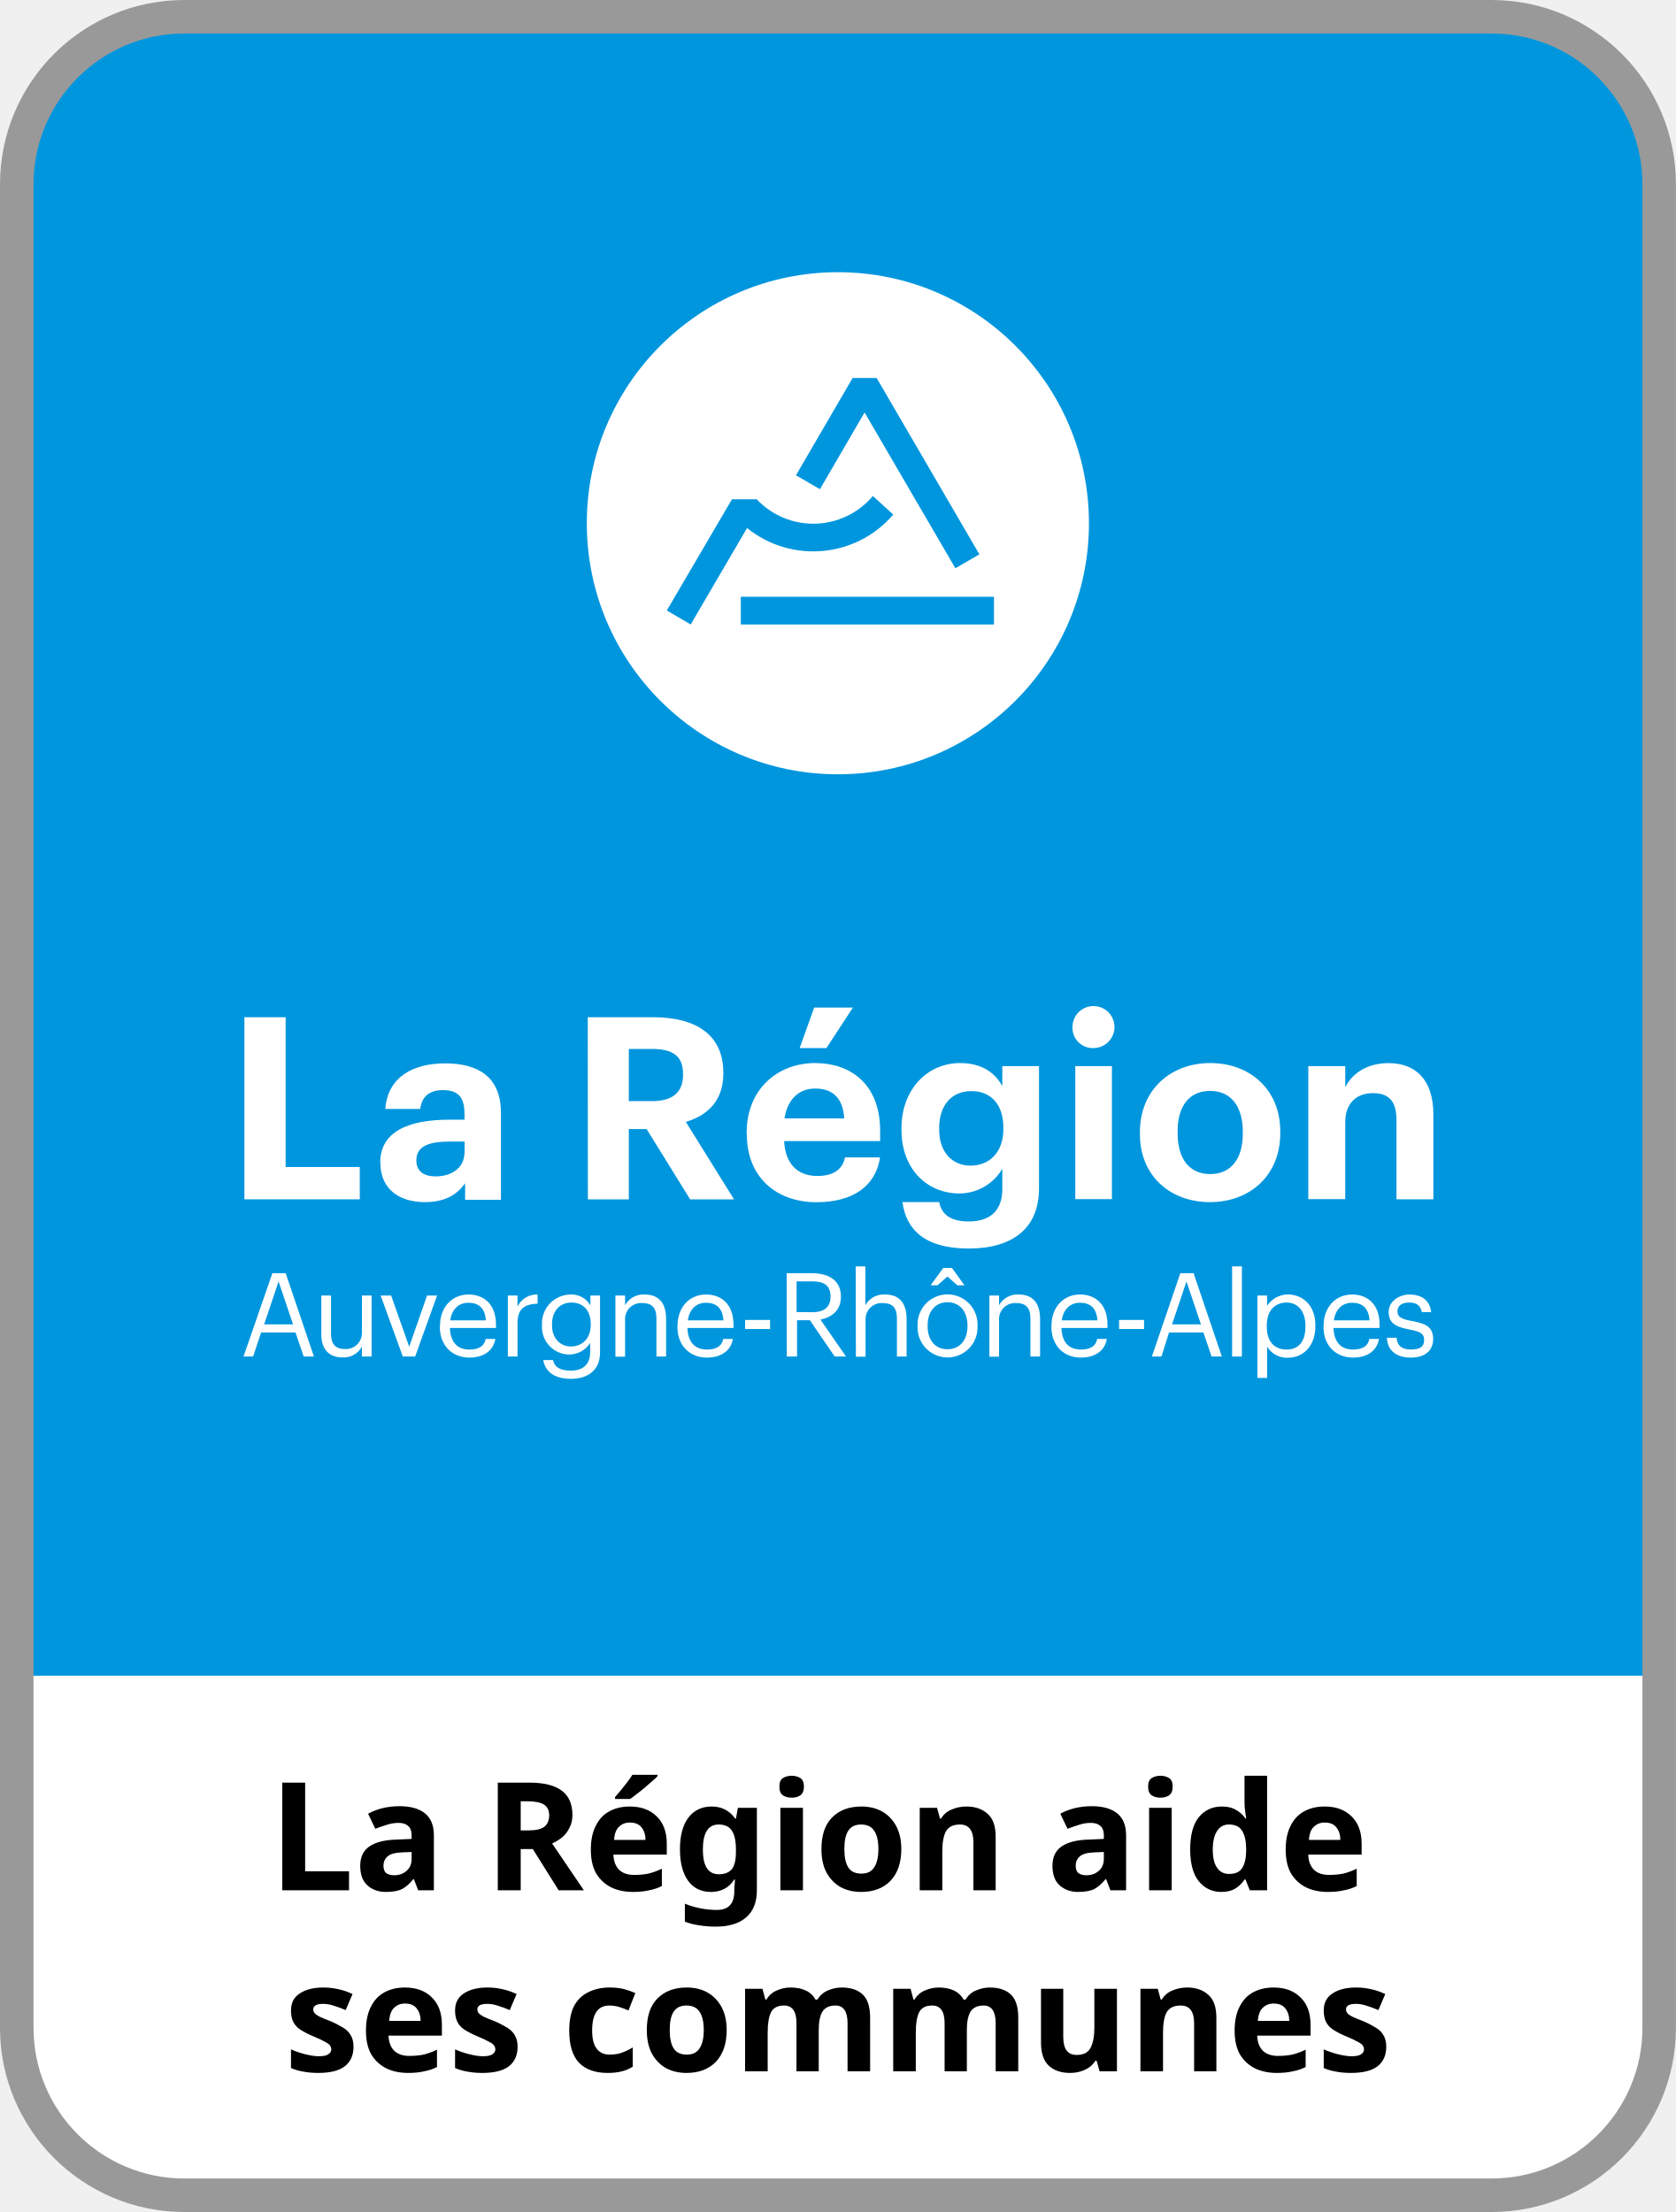
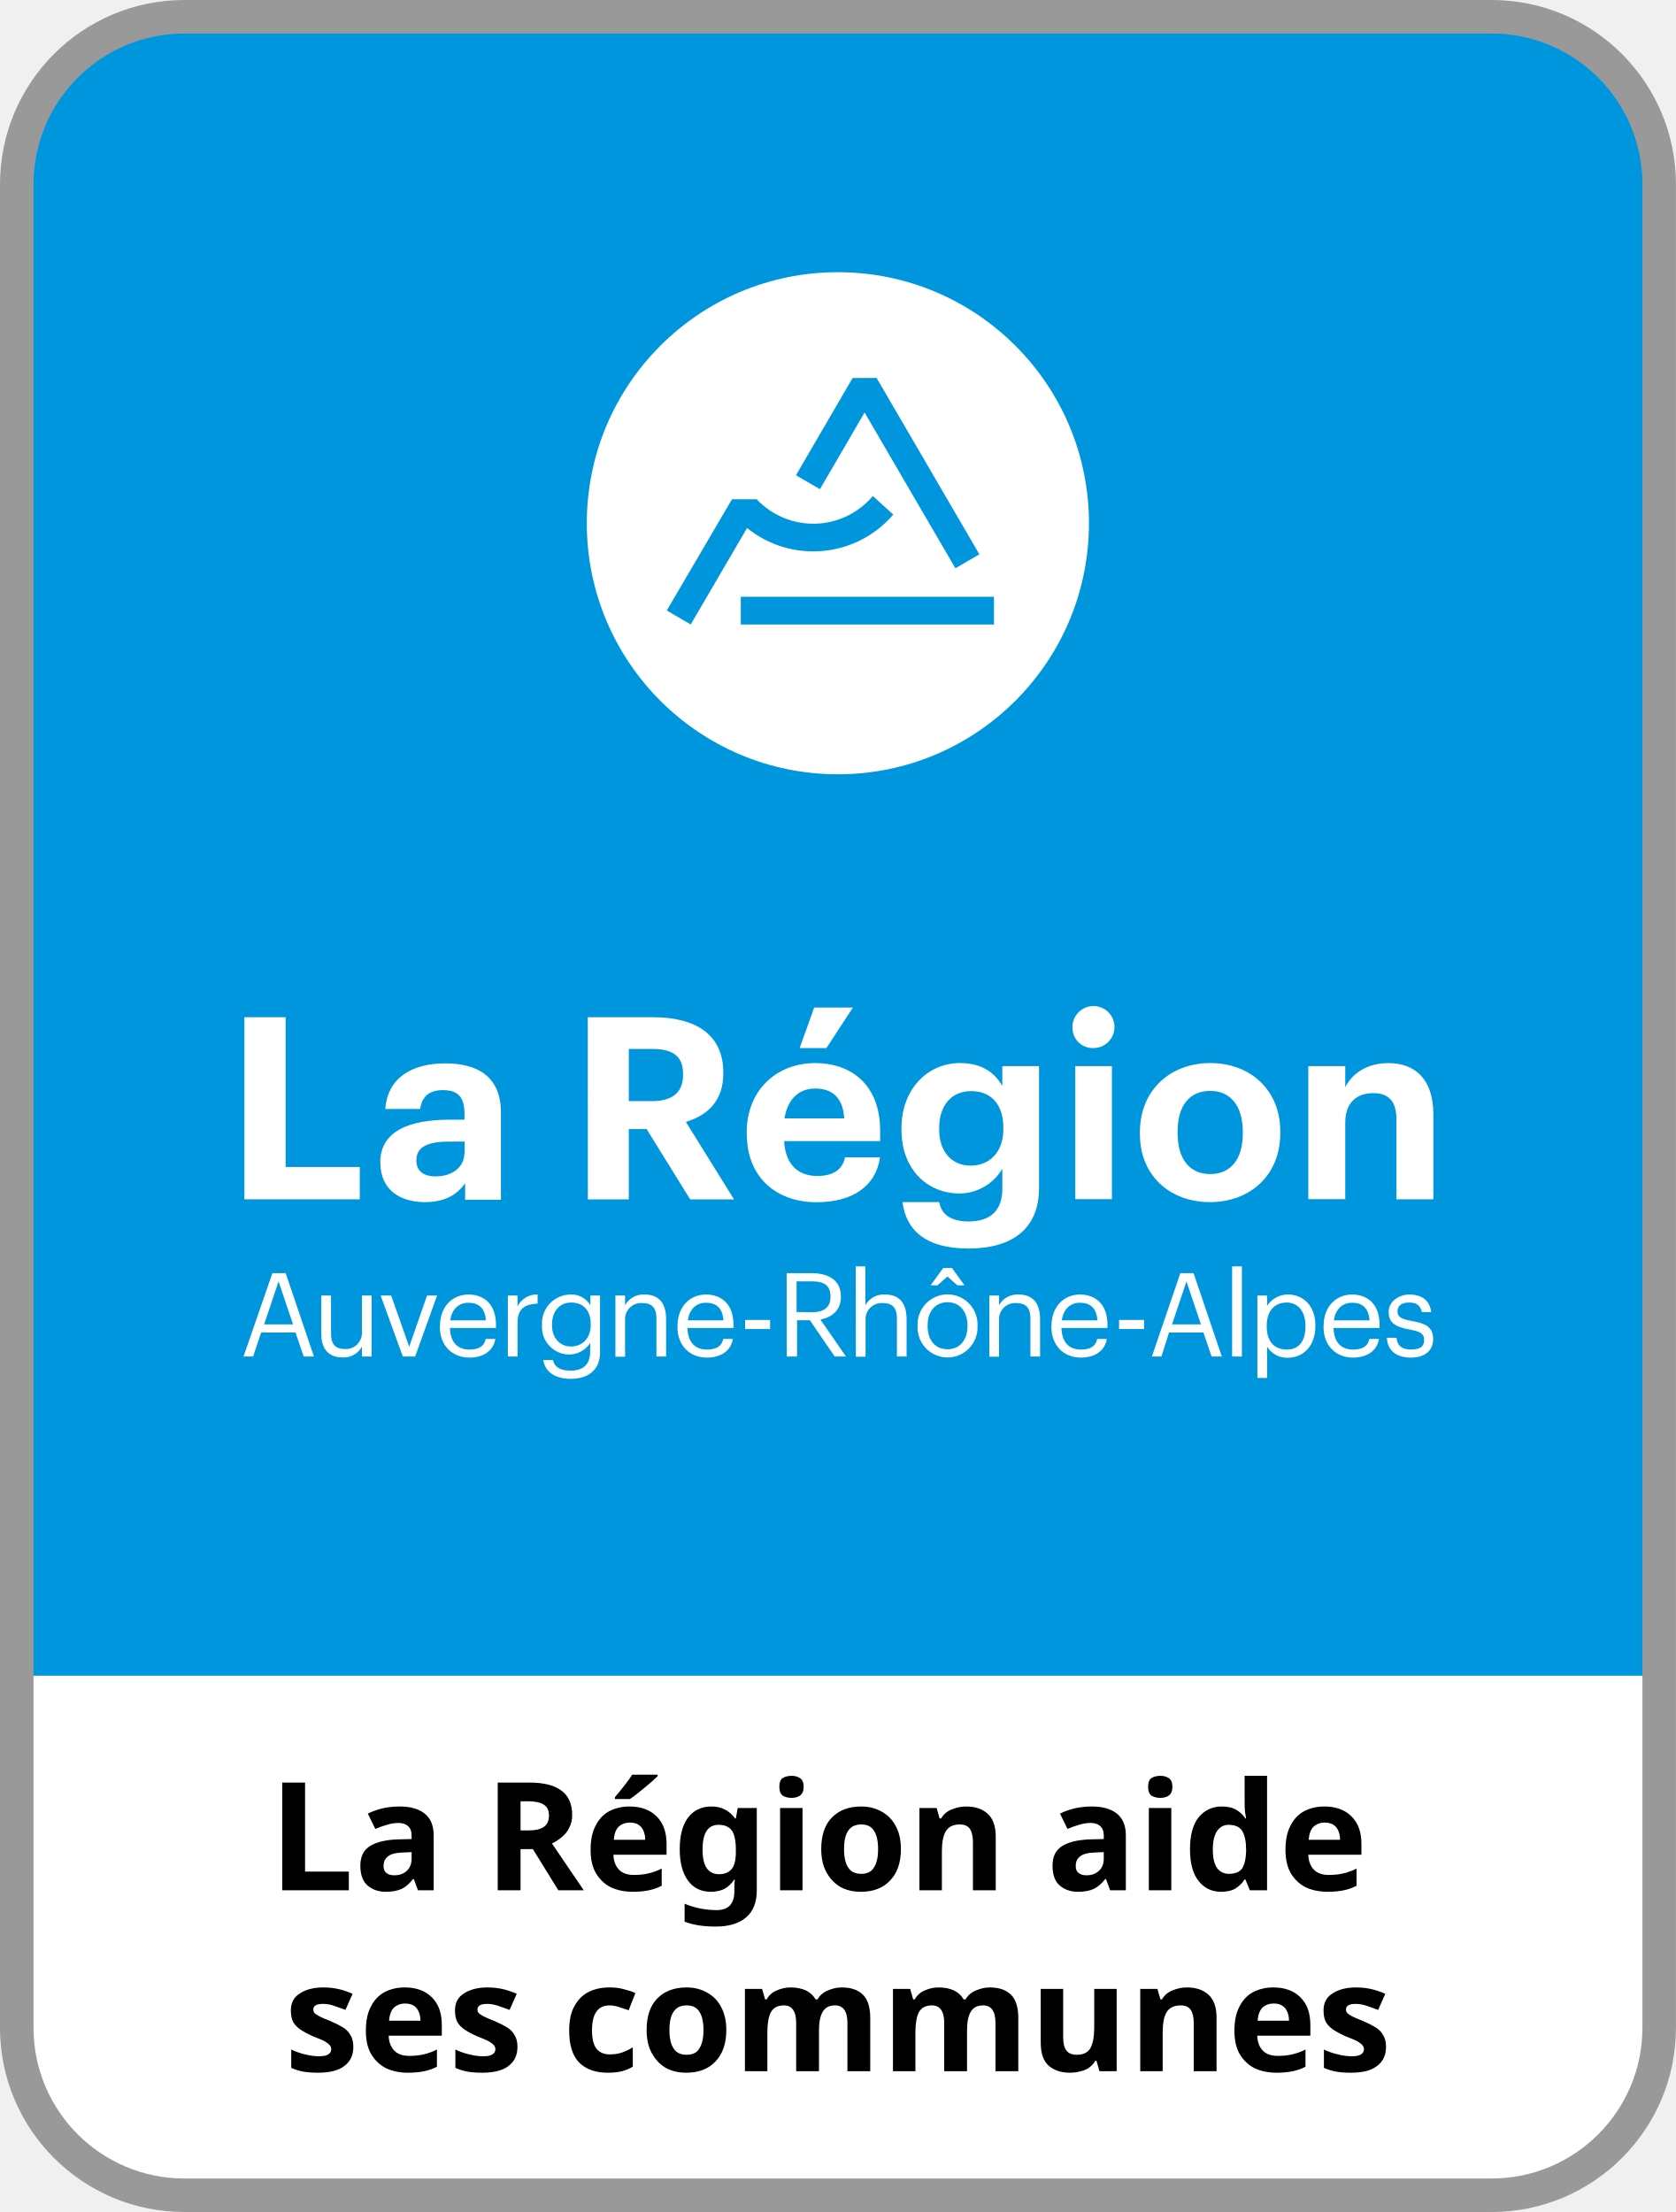
- <svg xmlns="http://www.w3.org/2000/svg" width="80.0" height="105.6">
-   <path d="M8.8,0.8 h62.4 a8.0,8.0 0 0 1 8.0,8.0 v71.2 h-78.4 v-71.2 a8.0,8.0 0 0 1 8.0,-8.0" fill="#0096de" />
-   <path d="M0.8,80.0 h78.4 v16.8 a8.0,8.0 0 0 1 -8.0,8.0 h-62.4 a8.0,8.0 0 0 1 -8.0,-8.0 z" fill="#ffffff" />
-   <rect stroke="#999999" stroke-width="1.6" x="0.8" y="0.8" width="78.4" height="104.0" rx="8.0" ry="8.0" fill="none" />
-   <g transform="scale(0.3612) translate(50.11938 7.437431)">
+ <svg xmlns="http://www.w3.org/2000/svg" width="70.0" height="92.4">
+   <path d="M7.7,0.7 h54.6 a7.0,7.0 0 0 1 7.0,7.0 v62.3 h-68.6 v-62.3 a7.0,7.0 0 0 1 7.0,-7.0" fill="#0096de" />
+   <path d="M0.7,70.0 h68.6 v14.7 a7.0,7.0 0 0 1 -7.0,7.0 h-54.6 a7.0,7.0 0 0 1 -7.0,-7.0 z" fill="#ffffff" />
+   <rect stroke="#999999" stroke-width="1.4" x="0.7" y="0.7" width="68.6" height="91.0" rx="7.0" ry="7.0" fill="none" />
+   <g transform="scale(0.31605) translate(50.11938 7.437431)">
    <path d="M93.79 61.72a33.18 33.18 0 11-33.18-33.18 33.18 33.18 0 0133.18 33.18" fill="#ffffff" />
    <path d="M65.73 42.52h-3.17l-7.49 12.86 3.17 1.84 5.9-10.14 12 20.59 3.17-1.84-13.58-23.31zM47.78 71.44h33.46v3.66H47.78z" fill="#0096de" />
    <path d="M65.23 58.12a10.28 10.28 0 01-15.35.43h-3.26l-.14.23L38 73.25l3.16 1.85 6.14-10.51 1.31-2.24a13.92 13.92 0 0019.32-1.78z" fill="#0096de" />
  </g>
-   <path transform="scale(0.24424) translate(-62.00573 170.228)" d="M109.77 28.6h8.06v29.27h14.49v6.32h-22.55V28.6zM136.32 57c0-6.08 5.57-8.37 13.54-8.37h2.93v-1c0-3.09-.94-4.78-4.23-4.78-2.84 0-4.13 1.44-4.43 3.68h-6.82c.45-6.17 5.33-8.91 11.7-8.91s10.9 2.59 10.9 9.66v17h-7v-3.22c-1.49 2.09-3.78 3.68-7.86 3.68-4.73 0-8.71-2.29-8.71-7.76m16.47-1.89V52.9H150c-4.19 0-6.62.89-6.62 3.68 0 1.89 1.14 3.13 3.78 3.13 3.18 0 5.62-1.74 5.62-4.62M176.88 28.6h12.75c8.41 0 13.74 3.44 13.74 10.81v.19c0 5.38-3.14 8.22-7.32 9.46l9.41 15.14h-8.57l-8.51-13.74h-3.48V64.2h-8zM189.43 45c4 0 6.07-1.69 6.07-5.13v-.2c0-3.63-2.19-4.87-6.07-4.87h-4.53V45zM207.94 51.5v-.4c0-8.21 5.83-13.54 13.39-13.54 6.72 0 12.69 3.94 12.69 13.25v2h-18.76c.2 4.34 2.54 6.82 6.47 6.82 3.33 0 5-1.44 5.42-3.63H234c-.84 5.63-5.32 8.76-12.44 8.76-7.86 0-13.59-4.93-13.59-13.24M227 48.37c-.24-3.94-2.23-5.83-5.67-5.83-3.24 0-5.42 2.14-6 5.83zm-5.87-21.66h7.57l-5.18 7.92h-5.23zM238.39 64.74h7.17c.44 2.29 2.09 3.78 5.77 3.78 4.38 0 6.57-2.28 6.57-6.37v-3.93a9.76 9.76 0 01-8.36 4.83c-6.32 0-11.35-4.73-11.35-12.44v-.35c0-7.47 5-12.7 11.45-12.7 4.23 0 6.77 1.85 8.26 4.48v-3.88h7.17v24c-.05 7.72-5.18 11.65-13.74 11.65s-12.24-3.68-12.94-9.06m19.71-14.24v-.35c0-4.43-2.34-7.12-6.27-7.12s-6.27 2.89-6.27 7.17v.4c0 4.33 2.54 7 6.12 7 3.78 0 6.42-2.68 6.42-7.11M271.61 30.7a4.11 4.11 0 114.08 3.93 3.95 3.95 0 01-4.08-3.93m.55 7.46h7.16v26h-7.16zM284.79 51.45v-.4c0-8.16 5.92-13.49 13.74-13.49s13.69 5.23 13.69 13.34v.4c0 8.22-5.93 13.44-13.74 13.44s-13.69-5.17-13.69-13.29m20.11-.1V51c0-5-2.34-8-6.37-8s-6.37 2.89-6.37 7.86v.4c0 5 2.29 8 6.37 8s6.37-3 6.37-7.92M317.7 38.16h7.22v4.13c1.29-2.59 4.13-4.72 8.46-4.72 5.13 0 8.76 3.08 8.76 10v16.62h-7.21V48.66c0-3.53-1.4-5.22-4.58-5.22s-5.43 1.89-5.43 5.72v15h-7.22zM115.24 78.63h2.6l5.52 16.29h-2l-1.6-4.69h-6.72l-1.57 4.69h-1.87zm-1.61 10h5.65l-2.83-8.38zM124.8 90.55V83h1.9v7.46c0 2.09.89 3 2.75 3a3.14 3.14 0 003.29-3.26V83h1.89v11.92h-1.89V93a4.07 4.07 0 01-3.79 2.1c-2.37 0-4.15-1.3-4.15-4.58M136.4 83h2.05l3.53 10.01L145.47 83h1.96l-4.29 11.92h-2.41L136.4 83zM148 89.09v-.18c0-3.61 2.31-6.11 5.59-6.11 2.76 0 5.35 1.66 5.35 5.92v.62h-9c.09 2.71 1.39 4.22 3.82 4.22 1.85 0 2.92-.69 3.17-2.08h1.89c-.41 2.39-2.39 3.65-5.08 3.65-3.37 0-5.77-2.37-5.77-6m9-1.28c-.18-2.46-1.46-3.44-3.42-3.44s-3.24 1.32-3.56 3.44zM161.26 83h1.89v2.14a4.17 4.17 0 013.92-2.34v1.78c-2.39.11-3.92.86-3.92 3.8v6.54h-1.89zM168.14 95.61h1.94c.27 1.36 1.41 2.07 3.44 2.07 2.35 0 3.83-1.12 3.83-3.67v-1.73a4.93 4.93 0 01-4 2.25 5.37 5.37 0 01-5.42-5.65v-.16a5.64 5.64 0 015.56-5.92 4.26 4.26 0 013.9 2.12V83h1.89v11.12c0 3.47-2.37 5.16-5.7 5.16-3.53 0-5.08-1.67-5.4-3.67m9.28-6.86v-.16c0-2.67-1.46-4.22-3.79-4.22s-3.78 1.75-3.78 4.26v.18c0 2.6 1.66 4.15 3.67 4.15 2.21 0 3.9-1.55 3.9-4.21M182.28 83h1.89v1.89A4.11 4.11 0 01188 82.8c2.46 0 4.19 1.34 4.19 4.81v7.31h-1.89v-7.45c0-2.1-.89-3-2.8-3a3.13 3.13 0 00-3.33 3.26v7.22h-1.89zM194.42 89.09v-.18c0-3.61 2.3-6.11 5.58-6.11 2.76 0 5.36 1.66 5.36 5.92v.62h-9c.09 2.71 1.39 4.22 3.83 4.22 1.84 0 2.91-.69 3.16-2.08h1.89c-.41 2.39-2.39 3.65-5.08 3.65-3.37 0-5.76-2.37-5.76-6m9-1.28c-.18-2.46-1.46-3.44-3.42-3.44s-3.24 1.32-3.55 3.44zM207.63 87.77h4.88v1.78h-4.88zM215.75 78.63h4.9c3.12 0 5.7 1.27 5.7 4.53v.09c0 2.69-1.8 4-4 4.45l5 7.22h-2.21l-4.85-7.09h-2.51v7.09h-2zm5 7.63c2.32 0 3.57-1 3.57-3v-.09c0-2.21-1.36-2.94-3.57-2.94h-3.06v6zM229.24 77.3h1.89v7.59A4.11 4.11 0 01235 82.8c2.46 0 4.19 1.34 4.19 4.81v7.31h-1.89v-7.45c0-2.1-.89-3-2.8-3a3.14 3.14 0 00-3.33 3.26v7.22h-1.89zM241.34 89.06v-.18a5.86 5.86 0 1111.71 0V89a5.86 5.86 0 11-11.71 0m9.75 0v-.15c0-2.76-1.53-4.54-3.9-4.54s-3.89 1.78-3.89 4.51V89c0 2.72 1.48 4.5 3.89 4.5s3.9-1.81 3.9-4.5m-4.74-11.39h1.71L250.5 81h-1.39l-1.94-1.71-1.94 1.71h-1.34zM255.37 83h1.89v1.89a4.11 4.11 0 013.83-2.09c2.46 0 4.19 1.34 4.19 4.81v7.31h-1.89v-7.45c0-2.1-.89-3-2.8-3a3.13 3.13 0 00-3.33 3.26v7.22h-1.89zM267.51 89.09v-.18c0-3.61 2.3-6.11 5.58-6.11 2.76 0 5.36 1.66 5.36 5.92v.62h-9c.09 2.71 1.39 4.22 3.82 4.22 1.85 0 2.92-.69 3.17-2.08h1.89c-.41 2.39-2.39 3.65-5.08 3.65-3.37 0-5.76-2.37-5.76-6m9-1.28c-.18-2.46-1.46-3.44-3.42-3.44s-3.24 1.32-3.56 3.44zM280.72 87.77h4.88v1.78h-4.88zM292.69 78.63h2.59l5.52 16.29h-2l-1.6-4.69h-6.72L289 94.92h-1.87zm-1.62 10h5.65l-2.83-8.38zM302.81 77.3h1.91v17.62h-1.91zM307.75 83h1.9v2a4.9 4.9 0 014-2.21c3.12 0 5.43 2.28 5.43 6V89c0 3.65-2.15 6.16-5.43 6.16a4.5 4.5 0 01-4-2.17v6.11h-1.9zm9.39 6.06v-.18c0-3-1.66-4.51-3.66-4.51-2.22 0-3.9 1.46-3.9 4.51v.18c0 3.06 1.59 4.5 3.92 4.5s3.64-1.6 3.64-4.5M320.69 89.09v-.18c0-3.61 2.3-6.11 5.59-6.11 2.75 0 5.35 1.66 5.35 5.92v.62h-9c.09 2.71 1.39 4.22 3.83 4.22 1.85 0 2.92-.69 3.17-2.08h1.89c-.41 2.39-2.39 3.65-5.08 3.65-3.37 0-5.77-2.37-5.77-6m9-1.28c-.19-2.46-1.46-3.44-3.42-3.44s-3.24 1.32-3.56 3.44zM333.1 91.25h1.84c.14 1.42.89 2.3 2.81 2.3s2.59-.61 2.59-1.89-.93-1.66-2.78-2c-3.1-.57-4.15-1.44-4.15-3.51s2.17-3.35 4-3.35c2.14 0 4 .86 4.31 3.44h-1.83c-.27-1.3-1-1.87-2.5-1.87s-2.26.68-2.26 1.71.59 1.5 2.78 1.89c2.46.46 4.19 1 4.19 3.53 0 2.17-1.48 3.63-4.37 3.63s-4.56-1.44-4.67-3.88" fill="#ffffff" />
-   <text text-anchor="middle" font-family="RF Dewi" font-size="7.2" font-weight="bold" fill="#000000" x="40.0" y="90.24">
-     <tspan x="40.0">La Région aide</tspan>
-     <tspan x="40.0" dy="1.2em">ses communes</tspan>
+   <path transform="scale(0.21371) translate(-62.00573 170.228)" d="M109.77 28.6h8.06v29.27h14.49v6.32h-22.55V28.6zM136.32 57c0-6.08 5.57-8.37 13.54-8.37h2.93v-1c0-3.09-.94-4.78-4.23-4.78-2.84 0-4.13 1.44-4.43 3.68h-6.82c.45-6.17 5.33-8.91 11.7-8.91s10.9 2.59 10.9 9.66v17h-7v-3.22c-1.49 2.09-3.78 3.68-7.86 3.68-4.73 0-8.71-2.29-8.71-7.76m16.47-1.89V52.9H150c-4.19 0-6.62.89-6.62 3.68 0 1.89 1.14 3.13 3.78 3.13 3.18 0 5.62-1.74 5.62-4.62M176.88 28.6h12.75c8.41 0 13.74 3.44 13.74 10.81v.19c0 5.38-3.14 8.22-7.32 9.46l9.41 15.14h-8.57l-8.51-13.74h-3.48V64.2h-8zM189.43 45c4 0 6.07-1.69 6.07-5.13v-.2c0-3.63-2.19-4.87-6.07-4.87h-4.53V45zM207.94 51.5v-.4c0-8.21 5.83-13.54 13.39-13.54 6.72 0 12.69 3.94 12.69 13.25v2h-18.76c.2 4.34 2.54 6.82 6.47 6.82 3.33 0 5-1.44 5.42-3.63H234c-.84 5.63-5.32 8.76-12.44 8.76-7.86 0-13.59-4.93-13.59-13.24M227 48.37c-.24-3.94-2.23-5.83-5.67-5.83-3.24 0-5.42 2.14-6 5.83zm-5.87-21.66h7.57l-5.18 7.92h-5.23zM238.39 64.74h7.17c.44 2.29 2.09 3.78 5.77 3.78 4.38 0 6.57-2.28 6.57-6.37v-3.93a9.76 9.76 0 01-8.36 4.83c-6.32 0-11.35-4.73-11.35-12.44v-.35c0-7.47 5-12.7 11.45-12.7 4.23 0 6.77 1.85 8.26 4.48v-3.88h7.17v24c-.05 7.72-5.18 11.65-13.74 11.65s-12.24-3.68-12.94-9.06m19.71-14.24v-.35c0-4.43-2.34-7.12-6.27-7.12s-6.27 2.89-6.27 7.17v.4c0 4.33 2.54 7 6.12 7 3.78 0 6.42-2.68 6.42-7.11M271.61 30.7a4.11 4.11 0 114.08 3.93 3.95 3.95 0 01-4.08-3.93m.55 7.46h7.16v26h-7.16zM284.79 51.45v-.4c0-8.16 5.92-13.49 13.74-13.49s13.69 5.23 13.69 13.34v.4c0 8.22-5.93 13.44-13.74 13.44s-13.69-5.17-13.69-13.29m20.11-.1V51c0-5-2.34-8-6.37-8s-6.37 2.89-6.37 7.86v.4c0 5 2.29 8 6.37 8s6.37-3 6.37-7.92M317.7 38.16h7.22v4.13c1.29-2.59 4.13-4.72 8.46-4.72 5.13 0 8.76 3.08 8.76 10v16.62h-7.21V48.66c0-3.53-1.4-5.22-4.58-5.22s-5.43 1.89-5.43 5.72v15h-7.22zM115.24 78.63h2.6l5.52 16.29h-2l-1.6-4.69h-6.72l-1.57 4.69h-1.87zm-1.61 10h5.65l-2.83-8.38zM124.8 90.55V83h1.9v7.46c0 2.09.89 3 2.75 3a3.14 3.14 0 003.29-3.26V83h1.89v11.92h-1.89V93a4.07 4.07 0 01-3.79 2.1c-2.37 0-4.15-1.3-4.15-4.58M136.4 83h2.05l3.53 10.01L145.47 83h1.96l-4.29 11.92h-2.41L136.4 83zM148 89.09v-.18c0-3.61 2.31-6.11 5.59-6.11 2.76 0 5.35 1.66 5.35 5.92v.62h-9c.09 2.71 1.39 4.22 3.82 4.22 1.85 0 2.92-.69 3.17-2.08h1.89c-.41 2.39-2.39 3.65-5.08 3.65-3.37 0-5.77-2.37-5.77-6m9-1.28c-.18-2.46-1.46-3.44-3.42-3.44s-3.24 1.32-3.56 3.44zM161.26 83h1.89v2.14a4.17 4.17 0 013.92-2.34v1.78c-2.39.11-3.92.86-3.92 3.8v6.54h-1.89zM168.14 95.61h1.94c.27 1.36 1.41 2.07 3.44 2.07 2.35 0 3.83-1.12 3.83-3.67v-1.73a4.93 4.93 0 01-4 2.25 5.37 5.37 0 01-5.42-5.65v-.16a5.64 5.64 0 015.56-5.92 4.26 4.26 0 013.9 2.12V83h1.89v11.12c0 3.47-2.37 5.16-5.7 5.16-3.53 0-5.08-1.67-5.4-3.67m9.28-6.86v-.16c0-2.67-1.46-4.22-3.79-4.22s-3.78 1.75-3.78 4.26v.18c0 2.6 1.66 4.15 3.67 4.15 2.21 0 3.9-1.55 3.9-4.21M182.28 83h1.89v1.89A4.11 4.11 0 01188 82.8c2.46 0 4.19 1.34 4.19 4.81v7.31h-1.89v-7.45c0-2.1-.89-3-2.8-3a3.13 3.13 0 00-3.33 3.26v7.22h-1.89zM194.42 89.09v-.18c0-3.61 2.3-6.11 5.58-6.11 2.76 0 5.36 1.66 5.36 5.92v.62h-9c.09 2.71 1.39 4.22 3.83 4.22 1.84 0 2.91-.69 3.16-2.08h1.89c-.41 2.39-2.39 3.65-5.08 3.65-3.37 0-5.76-2.37-5.76-6m9-1.28c-.18-2.46-1.46-3.44-3.42-3.44s-3.24 1.32-3.55 3.44zM207.63 87.77h4.88v1.78h-4.88zM215.75 78.63h4.9c3.12 0 5.7 1.27 5.7 4.53v.09c0 2.69-1.8 4-4 4.45l5 7.22h-2.21l-4.85-7.09h-2.51v7.09h-2zm5 7.63c2.32 0 3.57-1 3.57-3v-.09c0-2.21-1.36-2.94-3.57-2.94h-3.06v6zM229.24 77.3h1.89v7.59A4.11 4.11 0 01235 82.8c2.46 0 4.19 1.34 4.19 4.81v7.31h-1.89v-7.45c0-2.1-.89-3-2.8-3a3.14 3.14 0 00-3.33 3.26v7.22h-1.89zM241.34 89.06v-.18a5.86 5.86 0 1111.71 0V89a5.86 5.86 0 11-11.71 0m9.75 0v-.15c0-2.76-1.53-4.54-3.9-4.54s-3.89 1.78-3.89 4.51V89c0 2.72 1.48 4.5 3.89 4.5s3.9-1.81 3.9-4.5m-4.74-11.39h1.71L250.5 81h-1.39l-1.94-1.71-1.94 1.71h-1.34zM255.37 83h1.89v1.89a4.11 4.11 0 013.83-2.09c2.46 0 4.19 1.34 4.19 4.81v7.31h-1.89v-7.45c0-2.1-.89-3-2.8-3a3.13 3.13 0 00-3.33 3.26v7.22h-1.89zM267.51 89.09v-.18c0-3.61 2.3-6.11 5.58-6.11 2.76 0 5.36 1.66 5.36 5.92v.62h-9c.09 2.71 1.39 4.22 3.82 4.22 1.85 0 2.92-.69 3.17-2.08h1.89c-.41 2.39-2.39 3.65-5.08 3.65-3.37 0-5.76-2.37-5.76-6m9-1.28c-.18-2.46-1.46-3.44-3.42-3.44s-3.24 1.32-3.56 3.44zM280.72 87.77h4.88v1.78h-4.88zM292.69 78.63h2.59l5.52 16.29h-2l-1.6-4.69h-6.72L289 94.92h-1.87zm-1.62 10h5.65l-2.83-8.38zM302.81 77.3h1.91v17.62h-1.91zM307.75 83h1.9v2a4.9 4.9 0 014-2.21c3.12 0 5.43 2.28 5.43 6V89c0 3.65-2.15 6.16-5.43 6.16a4.5 4.5 0 01-4-2.17v6.11h-1.9zm9.39 6.06v-.18c0-3-1.66-4.51-3.66-4.51-2.22 0-3.9 1.46-3.9 4.51v.18c0 3.06 1.59 4.5 3.92 4.5s3.64-1.6 3.64-4.5M320.69 89.09v-.18c0-3.61 2.3-6.11 5.59-6.11 2.75 0 5.35 1.66 5.35 5.92v.62h-9c.09 2.71 1.39 4.22 3.83 4.22 1.85 0 2.92-.69 3.17-2.08h1.89c-.41 2.39-2.39 3.65-5.08 3.65-3.37 0-5.77-2.37-5.77-6m9-1.28c-.19-2.46-1.46-3.44-3.42-3.44s-3.24 1.32-3.56 3.44zM333.1 91.25h1.84c.14 1.42.89 2.3 2.81 2.3s2.59-.61 2.59-1.89-.93-1.66-2.78-2c-3.1-.57-4.15-1.44-4.15-3.51s2.17-3.35 4-3.35c2.14 0 4 .86 4.31 3.44h-1.83c-.27-1.3-1-1.87-2.5-1.87s-2.26.68-2.26 1.71.59 1.5 2.78 1.89c2.46.46 4.19 1 4.19 3.53 0 2.17-1.48 3.63-4.37 3.63s-4.56-1.44-4.67-3.88" fill="#ffffff" />
+   <text text-anchor="middle" font-family="RF Dewi" font-size="6.3" font-weight="bold" fill="#000000" x="35.0" y="78.96">
+     <tspan x="35.0">La Région aide</tspan>
+     <tspan x="35.0" dy="1.2em">ses communes</tspan>
  </text>
</svg>
